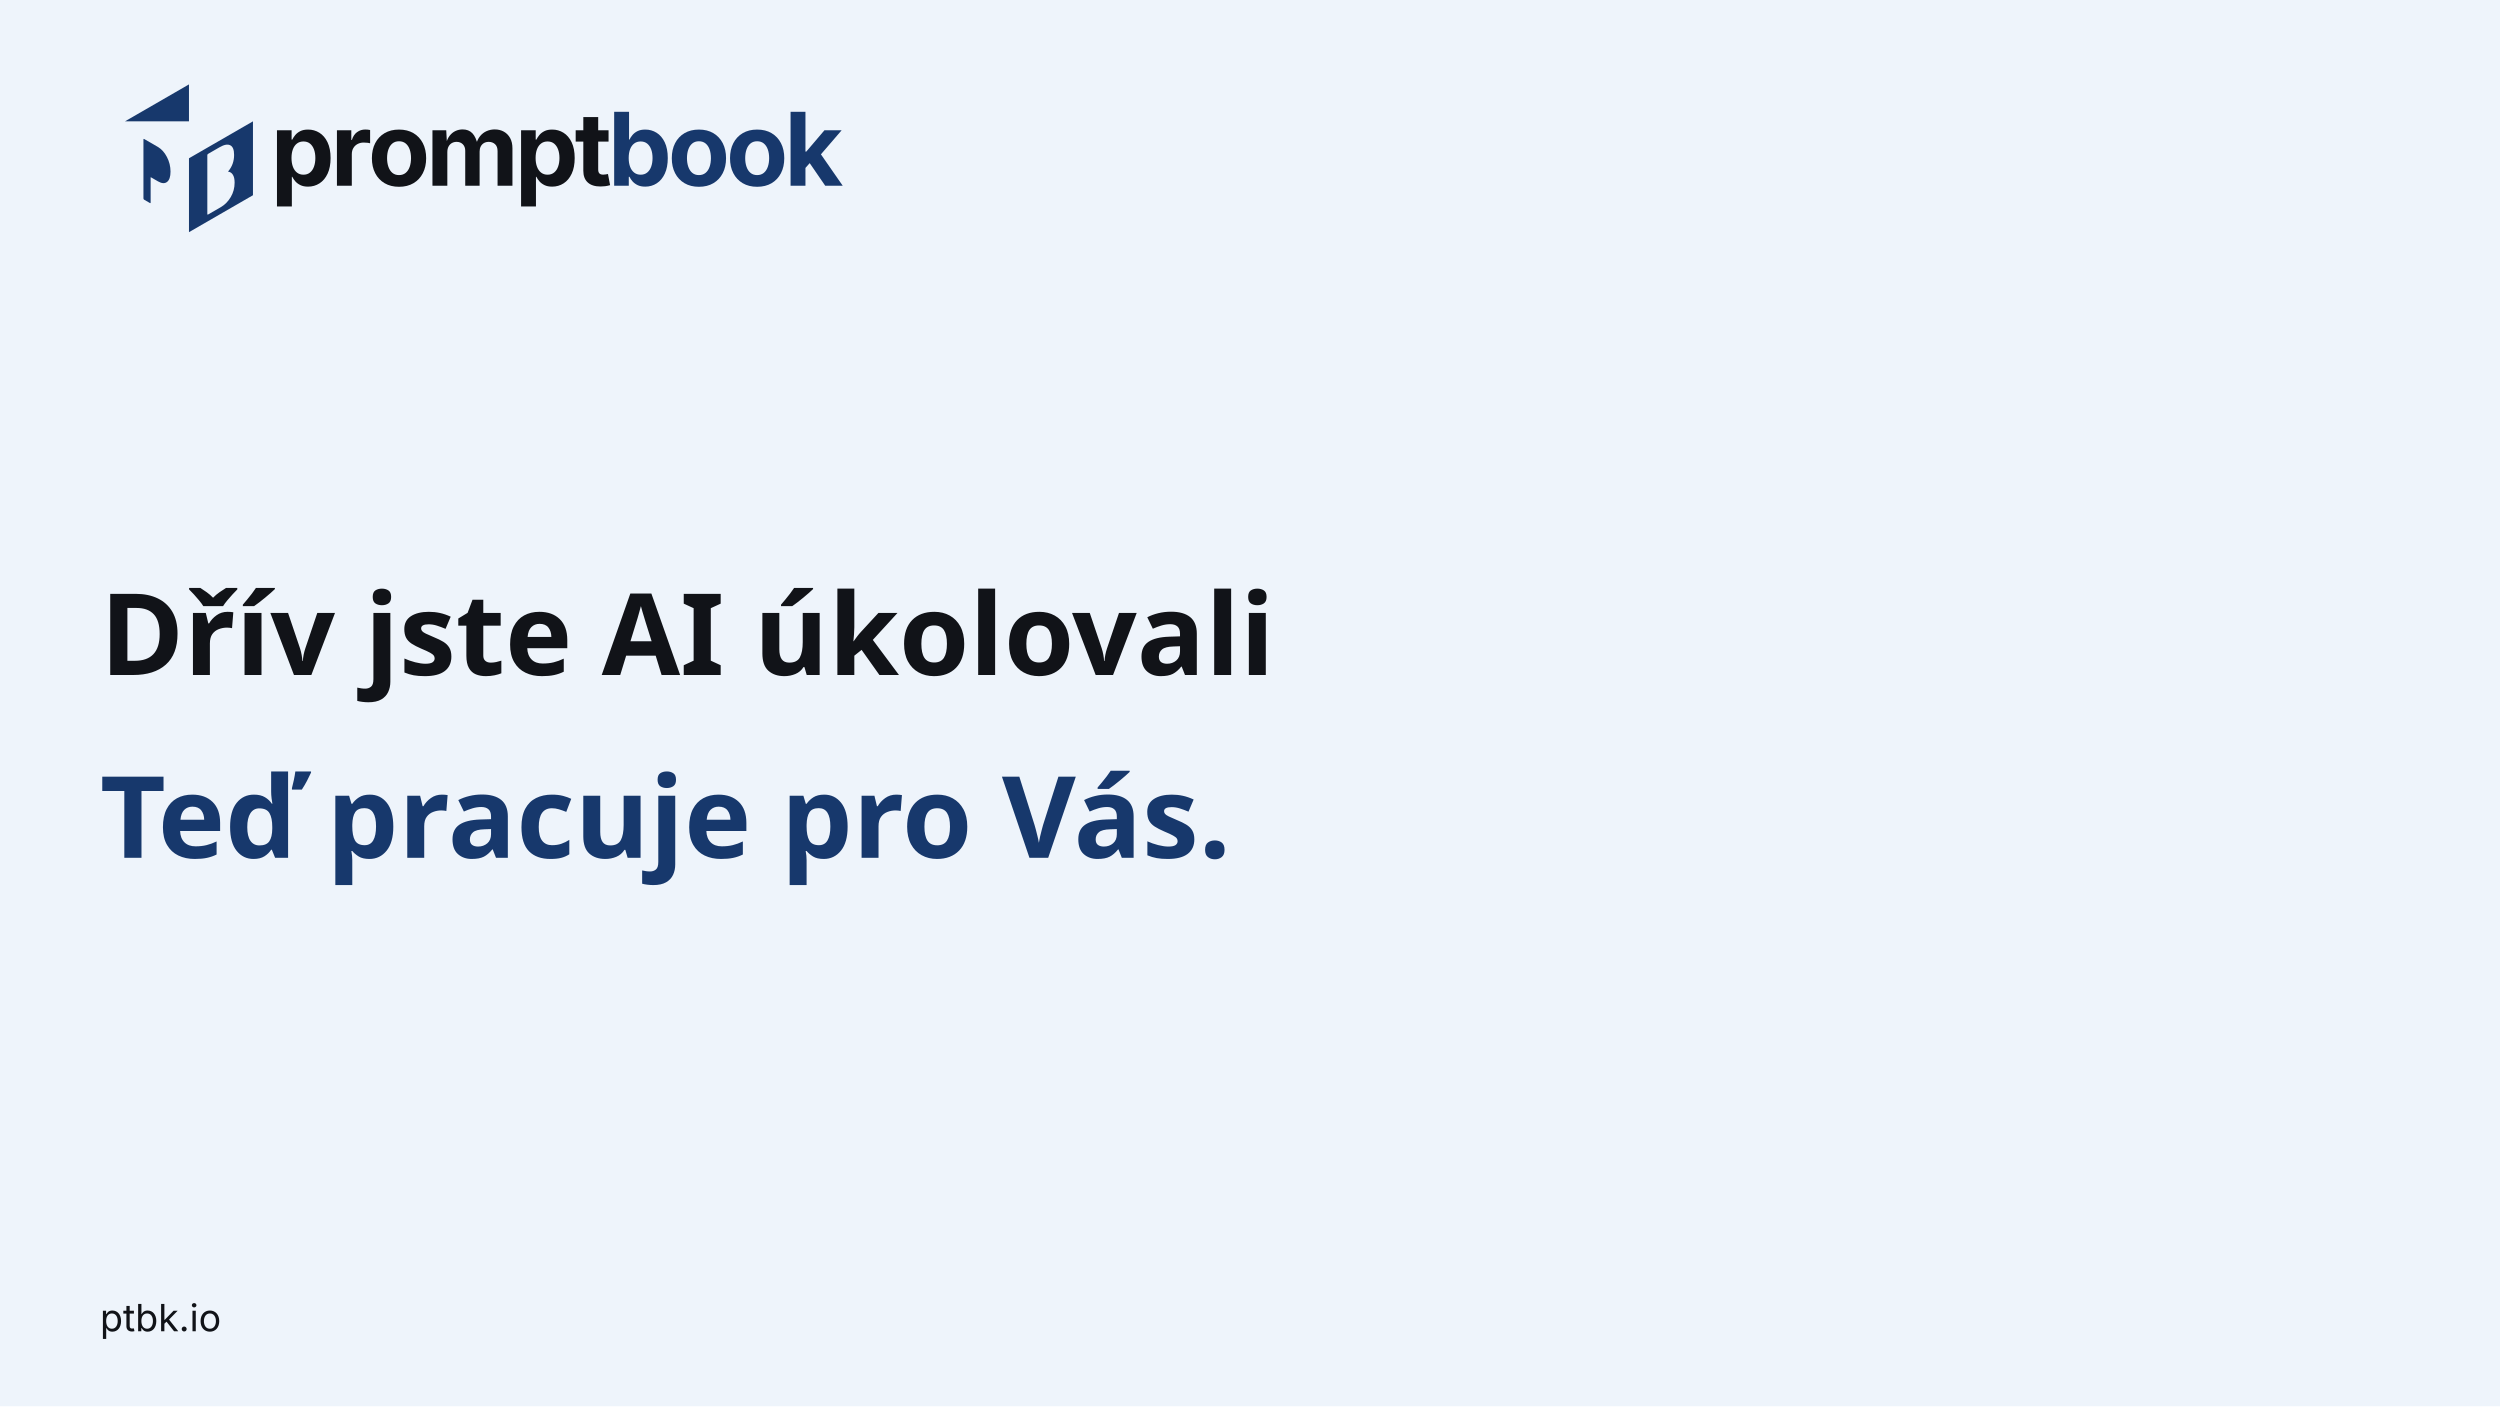
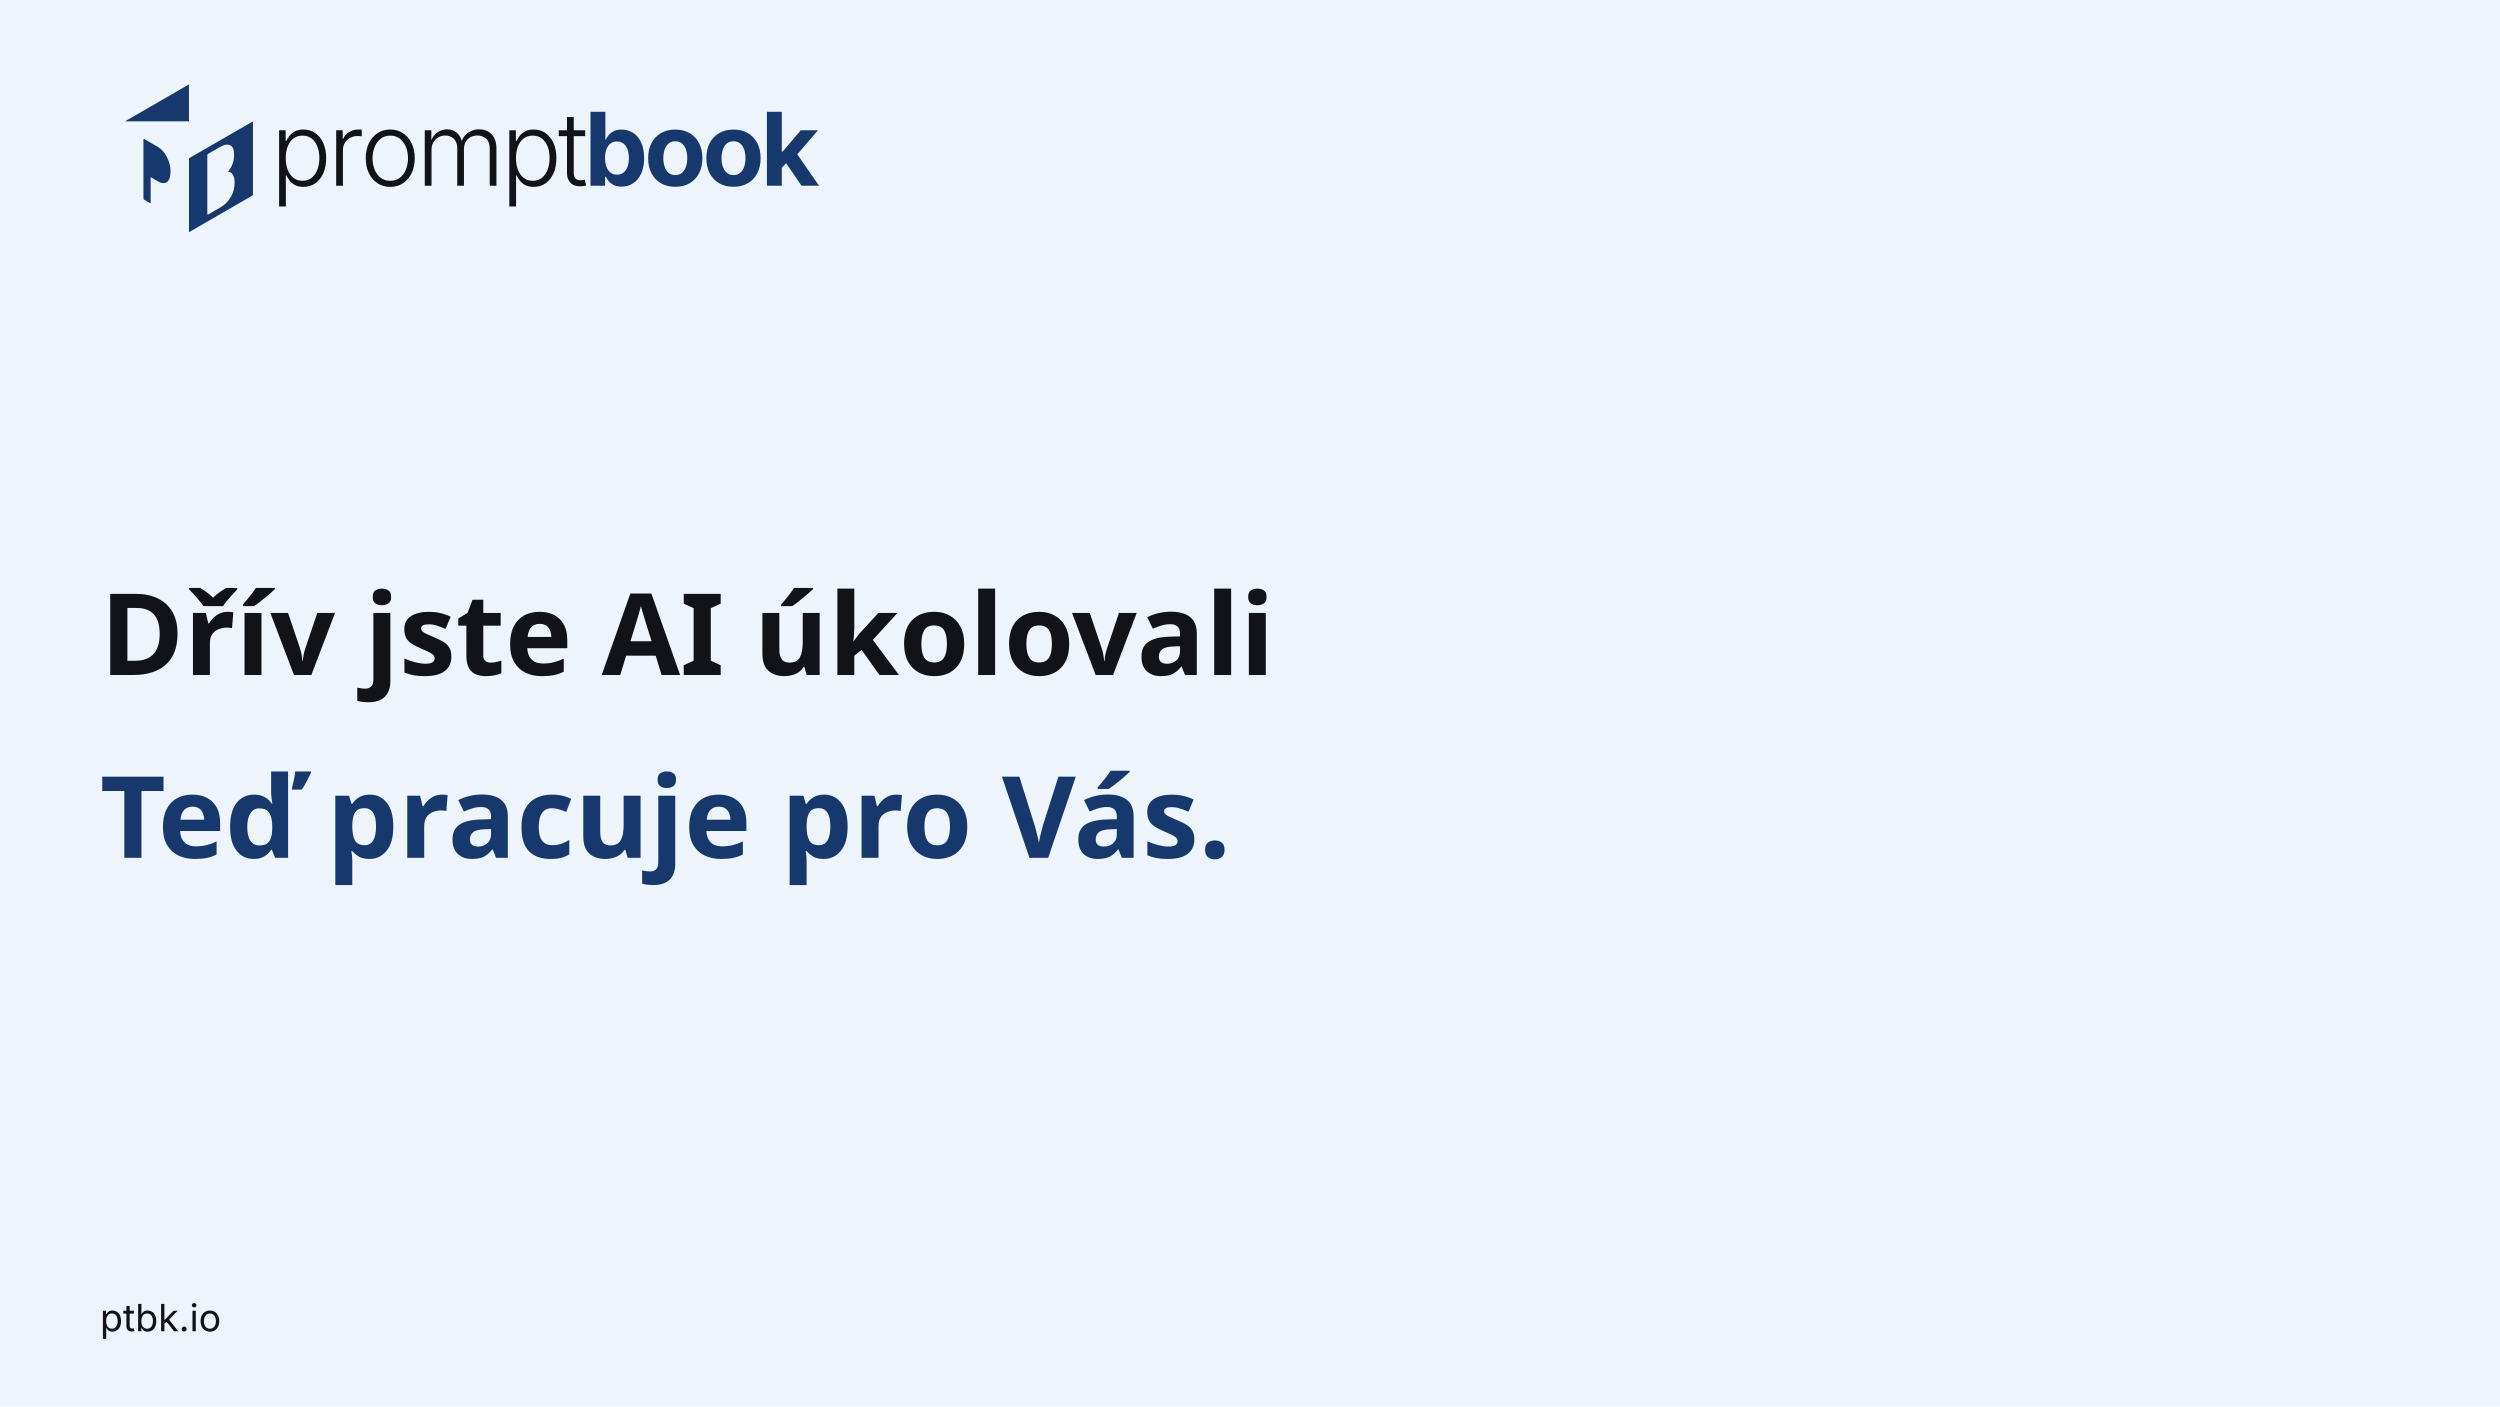
<svg xmlns="http://www.w3.org/2000/svg" width="1600" height="900" viewBox="0 0 1600 900" role="img">
  <rect width="1600" height="900" fill="#EEF4FB" />
  <g transform="translate(64 48) scale(.65)">
    <g transform="translate(10 4.395833) scale(1.212565)">
      <path fill="#17386C" transform="matrix(0.992349 0.572933 -0.992349 0.572933 -100.273 -96.45293)" d="M 170.435,57.258 V 4.896 l 26.181,26.181 v 0 z" />
      <path fill="#17386C" transform="matrix(0.992349 0.572933 0 1.145866 -157.0928 -136.5028)" d="m 197.138,68.251 c 3.15,0 5.687,1.146 7.61,3.437 1.964,2.25 2.946,5.217 2.946,8.899 0,3.601 -0.941,6.505 -2.823,8.715 -1.882,2.209 -4.357,3.314 -7.426,3.314 h -5.769 c -0.164,0 -0.245,0.082 -0.245,0.245 V 110.659 c 0,0.409 -0.205,0.614 -0.614,0.614 h -4.664 c -0.409,0 -0.614,-0.205 -0.614,-0.614 V 68.864 c 0,-0.409 0.205,-0.614 0.614,-0.614 z" />
      <path fill="#17386C" transform="matrix(0.9923484 -0.5729326 0 1.145865 -167.4698 124.8194)" d="m 233.255,63.55 v 52.362 h 52.362 V 63.55 Z m 15.625,4.7 h 9.39 c 3.723,0 6.629,0.982 8.715,2.946 2.128,1.923 3.191,4.746 3.191,8.469 0,4.419 -1.575,7.467 -4.726,9.145 -0.205,0.123 -0.225,0.225 -0.061,0.306 1.637,0.982 2.905,2.353 3.805,4.112 0.941,1.759 1.411,3.846 1.411,6.26 h 5.2e-4 c 0,3.723 -1.064,6.608 -3.192,8.654 -2.087,2.046 -4.848,3.069 -8.285,3.069 h -10.249 c -0.409,0 -0.613,-0.205 -0.613,-0.614 V 68.864 c 0,-0.409 0.204,-0.614 0.613,-0.614 z" />
    </g>
-     <path fill="#111318" transform="translate(168 109) scale(0.04882812 -0.04882812)" d="M128 -418V1118H423V930H437Q458 974 496.5 1021.0Q535 1068 598.0 1100.0Q661 1132 756 1132Q880 1132 983.0 1068.0Q1086 1004 1147.5 876.0Q1209 748 1209 557Q1209 371 1149.0 242.5Q1089 114 986.0 47.5Q883 -19 754 -19Q663 -19 600.0 12.0Q537 43 497.5 88.5Q458 134 437 179H428V-418ZM662 222Q740 222 793.5 265.0Q847 308 874.5 384.0Q902 460 902 558Q902 656 874.5 731.0Q847 806 794.0 849.0Q741 892 662 892Q585 892 531.0 850.5Q477 809 449.0 734.5Q421 660 421 558Q421 457 449.5 381.5Q478 306 532.0 264.0Q586 222 662 222Z" />
-     <path fill="#111318" transform="translate(227.0371 109) scale(0.04882812 -0.04882812)" d="M128 0V1118H418V923H430Q461 1027 533.5 1080.0Q606 1133 700 1133Q723 1133 749.5 1130.5Q776 1128 797 1123V855Q777 862 739.0 866.0Q701 870 667 870Q599 870 544.0 840.5Q489 811 458.5 758.5Q428 706 428 636V0Z" />
-     <path fill="#111318" transform="translate(263.7598 109) scale(0.04882812 -0.04882812)" d="M628 -22Q460 -22 337.0 50.5Q214 123 147.5 252.5Q81 382 81 554Q81 728 147.5 857.5Q214 987 337.0 1059.5Q460 1132 628 1132Q797 1132 919.5 1059.5Q1042 987 1108.5 857.5Q1175 728 1175 554Q1175 382 1108.5 252.5Q1042 123 919.5 50.5Q797 -22 628 -22ZM628 214Q708 214 762.0 258.5Q816 303 843.0 380.5Q870 458 870 555Q870 654 843.0 731.0Q816 808 762.0 852.0Q708 896 628 896Q548 896 494.5 852.0Q441 808 414.0 731.0Q387 654 387 555Q387 458 414.0 380.5Q441 303 494.5 258.5Q548 214 628 214Z" />
-     <path fill="#111318" transform="translate(321.0879 109) scale(0.04882812 -0.04882812)" d="M128 0V1118H406L421 840H399Q425 943 475.5 1008.0Q526 1073 594.0 1104.0Q662 1135 737 1135Q858 1135 932.0 1058.5Q1006 982 1041 822H1006Q1031 929 1087.5 998.5Q1144 1068 1221.5 1101.5Q1299 1135 1384 1135Q1487 1135 1567.5 1090.0Q1648 1045 1694.5 960.5Q1741 876 1741 754V0H1441V697Q1441 792 1389.5 838.0Q1338 884 1263 884Q1207 884 1165.5 859.5Q1124 835 1101.5 791.0Q1079 747 1079 688V0H789V705Q789 787 740.5 835.5Q692 884 615 884Q562 884 519.5 860.0Q477 836 452.5 789.5Q428 743 428 676V0Z" />
-     <path fill="#111318" transform="translate(408.3477 109) scale(0.04882812 -0.04882812)" d="M128 -418V1118H423V930H437Q458 974 496.5 1021.0Q535 1068 598.0 1100.0Q661 1132 756 1132Q880 1132 983.0 1068.0Q1086 1004 1147.5 876.0Q1209 748 1209 557Q1209 371 1149.0 242.5Q1089 114 986.0 47.5Q883 -19 754 -19Q663 -19 600.0 12.0Q537 43 497.5 88.5Q458 134 437 179H428V-418ZM662 222Q740 222 793.5 265.0Q847 308 874.5 384.0Q902 460 902 558Q902 656 874.5 731.0Q847 806 794.0 849.0Q741 892 662 892Q585 892 531.0 850.5Q477 809 449.0 734.5Q421 660 421 558Q421 457 449.5 381.5Q478 306 532.0 264.0Q586 222 662 222Z" />
-     <path fill="#111318" transform="translate(467.3848 109) scale(0.04882812 -0.04882812)" d="M683 1118V889H20V1118ZM174 1384H474V327Q474 274 497.5 248.5Q521 223 576 223Q593 223 624.0 227.5Q655 232 671 236L714 11Q664 -4 614.5 -10.0Q565 -16 520 -16Q352 -16 263.0 66.0Q174 148 174 301Z" />
-     <path fill="#17386C" transform="translate(500.0059 109) scale(0.04882812 -0.04882812)" d="M754 -19Q663 -19 600.0 12.0Q537 43 497.5 88.5Q458 134 437 179H423V0H128V1490H428V930H437Q458 974 496.5 1021.0Q535 1068 598.0 1100.0Q661 1132 756 1132Q880 1132 983.0 1068.0Q1086 1004 1147.5 876.0Q1209 748 1209 557Q1209 371 1149.0 242.5Q1089 114 986.0 47.5Q883 -19 754 -19ZM662 222Q740 222 793.5 265.0Q847 308 874.5 384.0Q902 460 902 558Q902 656 874.5 731.0Q847 806 794.0 849.0Q741 892 662 892Q585 892 531.0 850.5Q477 809 449.0 734.5Q421 660 421 558Q421 457 449.5 381.5Q478 306 532.0 264.0Q586 222 662 222Z" />
-     <path fill="#17386C" transform="translate(559.043 109) scale(0.04882812 -0.04882812)" d="M628 -22Q460 -22 337.0 50.5Q214 123 147.5 252.5Q81 382 81 554Q81 728 147.5 857.5Q214 987 337.0 1059.5Q460 1132 628 1132Q797 1132 919.5 1059.5Q1042 987 1108.5 857.5Q1175 728 1175 554Q1175 382 1108.5 252.5Q1042 123 919.5 50.5Q797 -22 628 -22ZM628 214Q708 214 762.0 258.5Q816 303 843.0 380.5Q870 458 870 555Q870 654 843.0 731.0Q816 808 762.0 852.0Q708 896 628 896Q548 896 494.5 852.0Q441 808 414.0 731.0Q387 654 387 555Q387 458 414.0 380.5Q441 303 494.5 258.5Q548 214 628 214Z" />
-     <path fill="#17386C" transform="translate(616.3711 109) scale(0.04882812 -0.04882812)" d="M628 -22Q460 -22 337.0 50.5Q214 123 147.5 252.5Q81 382 81 554Q81 728 147.5 857.5Q214 987 337.0 1059.5Q460 1132 628 1132Q797 1132 919.5 1059.5Q1042 987 1108.5 857.5Q1175 728 1175 554Q1175 382 1108.5 252.5Q1042 123 919.5 50.5Q797 -22 628 -22ZM628 214Q708 214 762.0 258.5Q816 303 843.0 380.5Q870 458 870 555Q870 654 843.0 731.0Q816 808 762.0 852.0Q708 896 628 896Q548 896 494.5 852.0Q441 808 414.0 731.0Q387 654 387 555Q387 458 414.0 380.5Q441 303 494.5 258.5Q548 214 628 214Z" />
-     <path fill="#17386C" transform="translate(673.6992 109) scale(0.04882812 -0.04882812)" d="M400 327V688H445L811 1118H1158L675 557H604ZM128 0V1490H428V0ZM826 0 490 490 691 703 1179 0Z" />
+     <path fill="#111318" transform="translate(168 109) scale(0.04882812 -0.04882812)" d="M171 -418V1118H303V903H318Q340 954 381.5 1007.0Q423 1060 490.5 1096.5Q558 1133 661 1133Q798 1133 901.0 1061.0Q1004 989 1062.0 859.0Q1120 729 1120 556Q1120 382 1062.5 251.5Q1005 121 902.0 48.5Q799 -24 661 -24Q561 -24 492.5 12.5Q424 49 382.5 103.0Q341 157 318 209H307V-418ZM643 99Q753 99 828.5 160.0Q904 221 943.5 325.0Q983 429 983 557Q983 685 944.0 787.5Q905 890 829.0 950.0Q753 1010 643 1010Q535 1010 459.5 952.0Q384 894 344.5 792.0Q305 690 305 557Q305 424 345.0 320.5Q385 217 460.5 158.0Q536 99 643 99Z" />
+     <path fill="#111318" transform="translate(224.2051 109) scale(0.04882812 -0.04882812)" d="M171 0V1118H303V944H313Q347 1030 429.5 1081.5Q512 1133 617 1133Q634 1133 653.0 1132.5Q672 1132 686 1131V995Q679 997 656.0 999.5Q633 1002 606 1002Q520 1002 452.0 965.0Q384 928 345.5 864.0Q307 800 307 717V0Z" />
+     <path fill="#111318" transform="translate(256.1426 109) scale(0.04882812 -0.04882812)" d="M607 -24Q461 -24 350.0 49.5Q239 123 176.0 253.5Q113 384 113 553Q113 725 176.0 855.5Q239 986 350.0 1059.5Q461 1133 607 1133Q752 1133 863.5 1059.5Q975 986 1038.0 855.5Q1101 725 1101 553Q1101 384 1038.5 253.5Q976 123 864.5 49.5Q753 -24 607 -24ZM607 99Q722 99 802.0 161.0Q882 223 923.5 326.0Q965 429 965 553Q965 678 923.0 781.5Q881 885 801.0 947.5Q721 1010 607 1010Q493 1010 413.5 947.5Q334 885 292.0 781.5Q250 678 250 553Q250 429 291.5 326.0Q333 223 412.5 161.0Q492 99 607 99Z" />
+     <path fill="#111318" transform="translate(311.4199 109) scale(0.04882812 -0.04882812)" d="M171 0V1118H303L304 863H289Q312 957 363.0 1017.0Q414 1077 482.5 1107.0Q551 1137 623 1137Q746 1137 825.5 1061.0Q905 985 927 857H905Q925 944 977.0 1006.5Q1029 1069 1104.0 1103.0Q1179 1137 1268 1137Q1368 1137 1446.5 1093.5Q1525 1050 1570.5 964.5Q1616 879 1616 753V0H1481V749Q1481 884 1409.0 948.0Q1337 1012 1232 1012Q1152 1012 1091.0 978.0Q1030 944 995.5 882.0Q961 820 961 737V0H826V761Q826 877 758.5 944.5Q691 1012 584 1012Q509 1012 446.0 977.0Q383 942 345.0 877.0Q307 812 307 719V0Z" />
+     <path fill="#111318" transform="translate(394.6758 109) scale(0.04882812 -0.04882812)" d="M171 -418V1118H303V903H318Q340 954 381.5 1007.0Q423 1060 490.5 1096.5Q558 1133 661 1133Q798 1133 901.0 1061.0Q1004 989 1062.0 859.0Q1120 729 1120 556Q1120 382 1062.5 251.5Q1005 121 902.0 48.5Q799 -24 661 -24Q561 -24 492.5 12.5Q424 49 382.5 103.0Q341 157 318 209H307V-418ZM643 99Q753 99 828.5 160.0Q904 221 943.5 325.0Q983 429 983 557Q983 685 944.0 787.5Q905 890 829.0 950.0Q753 1010 643 1010Q535 1010 459.5 952.0Q384 894 344.5 792.0Q305 690 305 557Q305 424 345.0 320.5Q385 217 460.5 158.0Q536 99 643 99Z" />
+     <path fill="#111318" transform="translate(450.8809 109) scale(0.04882812 -0.04882812)" d="M549 1118V1000H17V1118ZM183 1384H319V264Q319 181 356.0 142.0Q393 103 469 111Q483 111 503.5 114.5Q524 118 542 122L570 5Q548 -2 521.5 -6.0Q495 -10 468 -11Q334 -20 258.5 52.5Q183 125 183 255Z" />
+     <path fill="#17386C" transform="translate(476.7148 109) scale(0.04882812 -0.04882812)" d="M754 -19Q663 -19 600.0 12.0Q537 43 497.5 88.5Q458 134 437 179H423V0H128V1490H428V930H437Q458 974 496.5 1021.0Q535 1068 598.0 1100.0Q661 1132 756 1132Q880 1132 983.0 1068.0Q1086 1004 1147.5 876.0Q1209 748 1209 557Q1209 371 1149.0 242.5Q1089 114 986.0 47.5Q883 -19 754 -19ZM662 222Q740 222 793.5 265.0Q847 308 874.5 384.0Q902 460 902 558Q902 656 874.5 731.0Q847 806 794.0 849.0Q741 892 662 892Q585 892 531.0 850.5Q477 809 449.0 734.5Q421 660 421 558Q421 457 449.5 381.5Q478 306 532.0 264.0Q586 222 662 222Z" />
+     <path fill="#17386C" transform="translate(535.752 109) scale(0.04882812 -0.04882812)" d="M628 -22Q460 -22 337.0 50.5Q214 123 147.5 252.5Q81 382 81 554Q81 728 147.5 857.5Q214 987 337.0 1059.5Q460 1132 628 1132Q797 1132 919.5 1059.5Q1042 987 1108.5 857.5Q1175 728 1175 554Q1175 382 1108.5 252.5Q1042 123 919.5 50.5Q797 -22 628 -22ZM628 214Q708 214 762.0 258.5Q816 303 843.0 380.5Q870 458 870 555Q870 654 843.0 731.0Q816 808 762.0 852.0Q708 896 628 896Q548 896 494.5 852.0Q441 808 414.0 731.0Q387 654 387 555Q387 458 414.0 380.5Q441 303 494.5 258.5Q548 214 628 214Z" />
+     <path fill="#17386C" transform="translate(593.0801 109) scale(0.04882812 -0.04882812)" d="M628 -22Q460 -22 337.0 50.5Q214 123 147.5 252.5Q81 382 81 554Q81 728 147.5 857.5Q214 987 337.0 1059.5Q460 1132 628 1132Q797 1132 919.5 1059.5Q1042 987 1108.5 857.5Q1175 728 1175 554Q1175 382 1108.5 252.5Q1042 123 919.5 50.5Q797 -22 628 -22ZM628 214Q708 214 762.0 258.5Q816 303 843.0 380.5Q870 458 870 555Q870 654 843.0 731.0Q816 808 762.0 852.0Q708 896 628 896Q548 896 494.5 852.0Q441 808 414.0 731.0Q387 654 387 555Q387 458 414.0 380.5Q441 303 494.5 258.5Q548 214 628 214Z" />
+     <path fill="#17386C" transform="translate(650.4082 109) scale(0.04882812 -0.04882812)" d="M400 327V688H445L811 1118H1158L675 557H604ZM128 0V1490H428V0ZM826 0 490 490 691 703 1179 0Z" />
  </g>
  <g font-family="Outfit, sans-serif" font-size="72.727" font-weight="600" fill="#111318">
    <text x="64" y="432.0">Dřív jste AI úkolovali</text>
    <text x="64" y="549.0" fill="#17386C">Teď pracuje pro Vás.</text>
  </g>
  <text x="64" y="852" font-family="Inter, sans-serif" font-size="24" fill="#111318">ptbk.io</text>
</svg>
